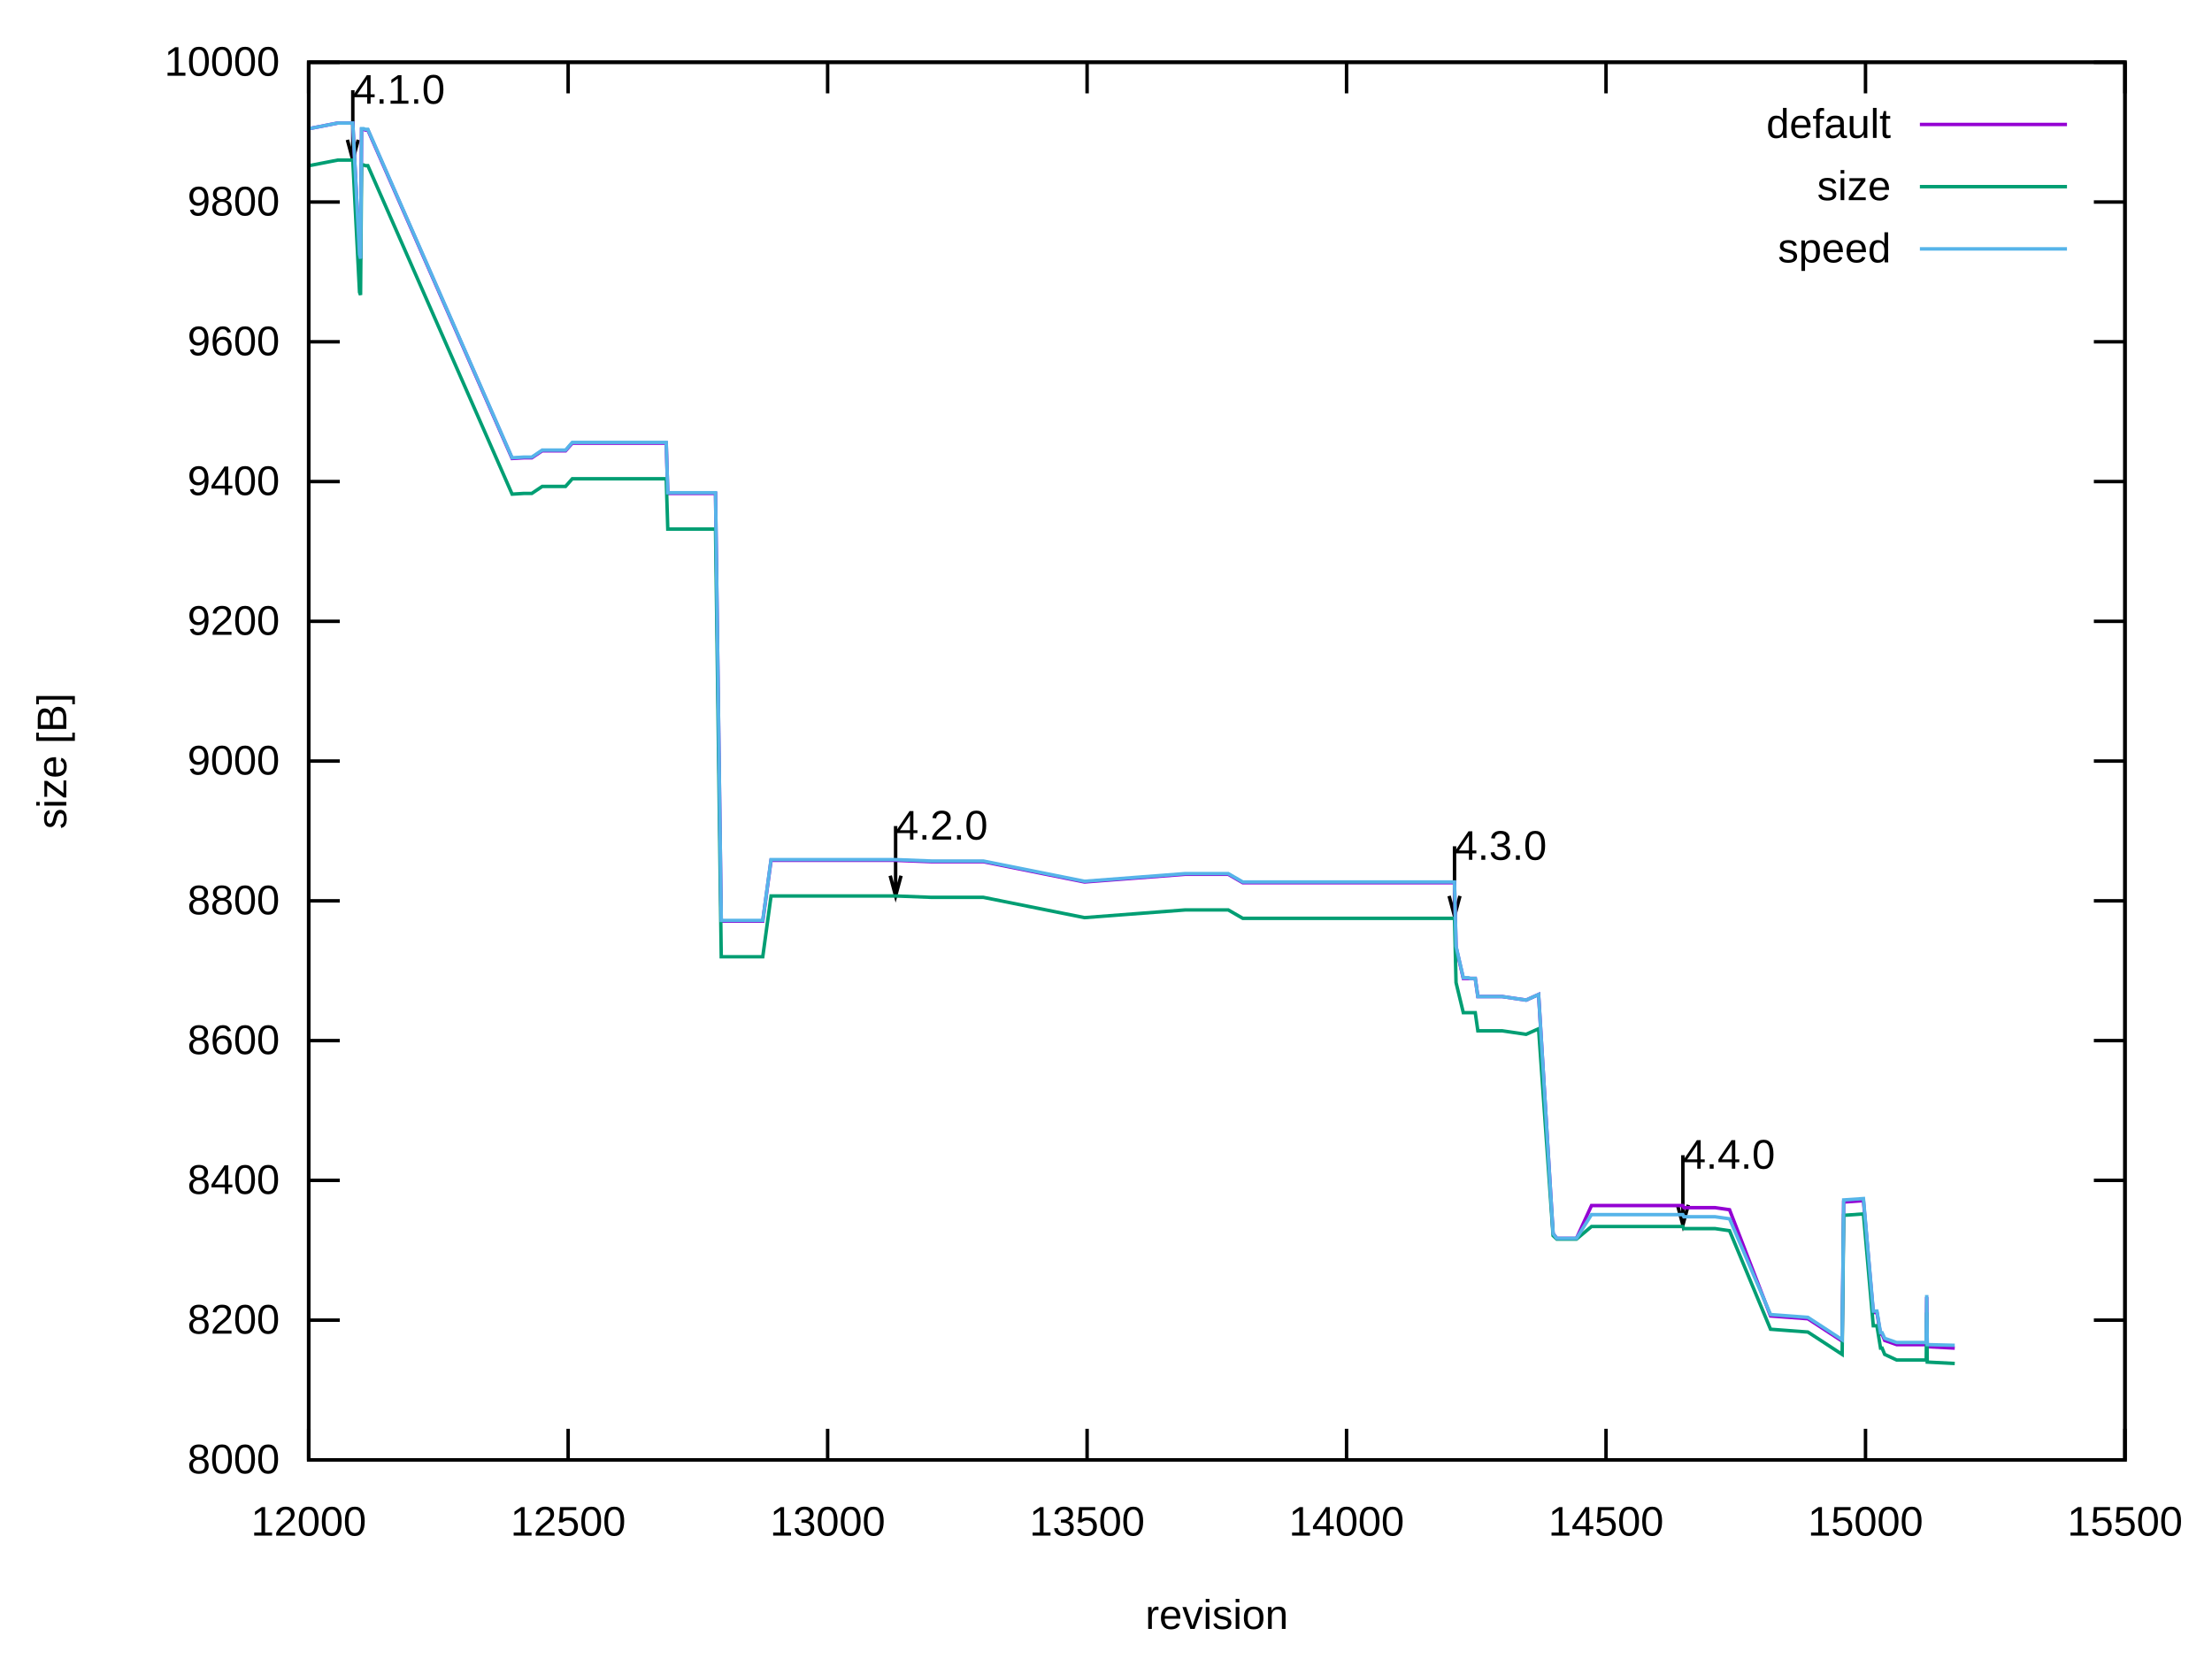
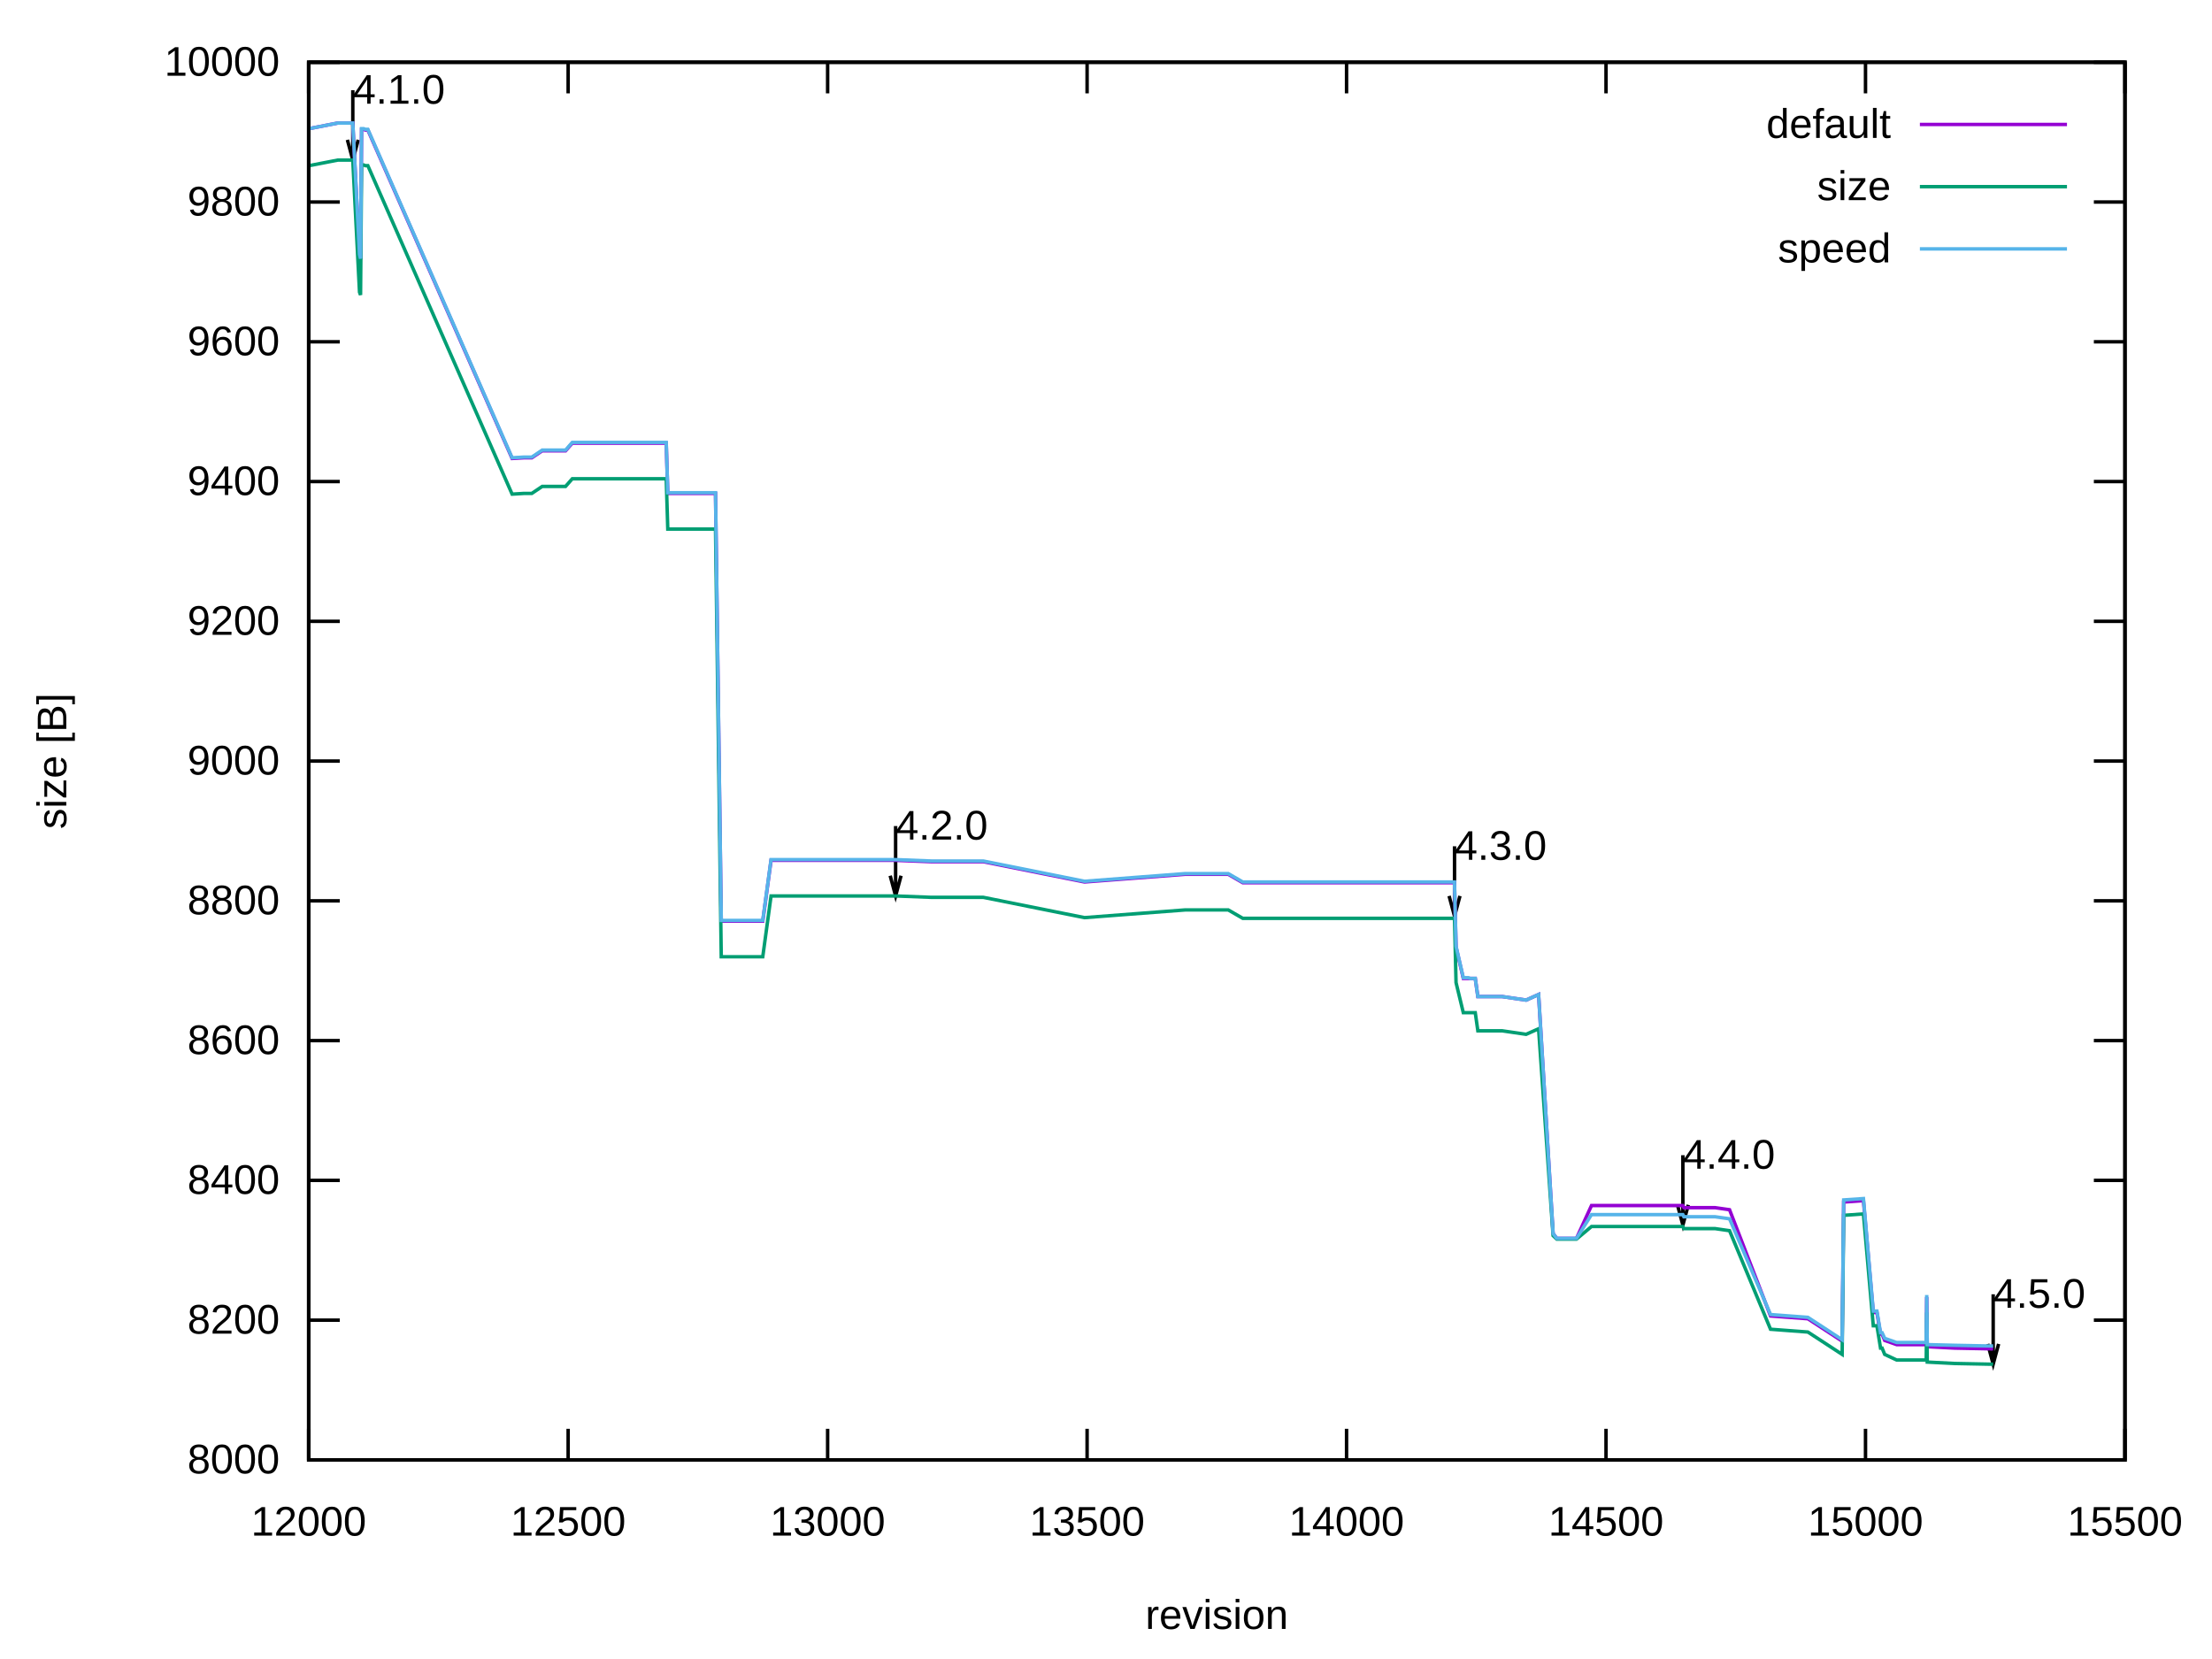
<svg xmlns="http://www.w3.org/2000/svg" xmlns:xlink="http://www.w3.org/1999/xlink" width="640" height="480" viewBox="0 0 640 480">
  <g id="gnuplot_canvas">
    <rect x="0" y="0" width="640" height="480" fill="none" />
    <defs>
      <circle id="gpDot" r="0.5" stroke-width="0.5" stroke="currentColor" />
      <path id="gpPt0" stroke-width="0.222" stroke="currentColor" d="M-1,0 h2 M0,-1 v2" />
      <path id="gpPt1" stroke-width="0.222" stroke="currentColor" d="M-1,-1 L1,1 M1,-1 L-1,1" />
      <path id="gpPt2" stroke-width="0.222" stroke="currentColor" d="M-1,0 L1,0 M0,-1 L0,1 M-1,-1 L1,1 M-1,1 L1,-1" />
      <rect id="gpPt3" stroke-width="0.222" stroke="currentColor" x="-1" y="-1" width="2" height="2" />
      <rect id="gpPt4" stroke-width="0.222" stroke="currentColor" fill="currentColor" x="-1" y="-1" width="2" height="2" />
      <circle id="gpPt5" stroke-width="0.222" stroke="currentColor" cx="0" cy="0" r="1" />
      <use xlink:href="#gpPt5" id="gpPt6" fill="currentColor" stroke="none" />
      <path id="gpPt7" stroke-width="0.222" stroke="currentColor" d="M0,-1.33 L-1.33,0.67 L1.33,0.67 z" />
      <use xlink:href="#gpPt7" id="gpPt8" fill="currentColor" stroke="none" />
      <use xlink:href="#gpPt7" id="gpPt9" stroke="currentColor" transform="rotate(180)" />
      <use xlink:href="#gpPt9" id="gpPt10" fill="currentColor" stroke="none" />
      <use xlink:href="#gpPt3" id="gpPt11" stroke="currentColor" transform="rotate(45)" />
      <use xlink:href="#gpPt11" id="gpPt12" fill="currentColor" stroke="none" />
      <path id="gpPt13" stroke-width="0.222" stroke="currentColor" d="M0,1.330 L1.265,0.411 L0.782,-1.067 L-0.782,-1.076 L-1.265,0.411 z" />
      <use xlink:href="#gpPt13" id="gpPt14" fill="currentColor" stroke="none" />
      <filter id="textbox" filterUnits="objectBoundingBox" x="0" y="0" height="1" width="1">
        <feFlood flood-color="white" flood-opacity="1" result="bgnd" />
        <feComposite in="SourceGraphic" in2="bgnd" operator="atop" />
      </filter>
      <filter id="greybox" filterUnits="objectBoundingBox" x="0" y="0" height="1" width="1">
        <feFlood flood-color="lightgrey" flood-opacity="1" result="grey" />
        <feComposite in="SourceGraphic" in2="grey" operator="atop" />
      </filter>
    </defs>
    <g fill="none" color="white" stroke="currentColor" stroke-width="1.00" stroke-linecap="butt" stroke-linejoin="miter">
</g>
    <g fill="none" color="black" stroke="currentColor" stroke-width="1.00" stroke-linecap="butt" stroke-linejoin="miter">
      <path stroke="black" d="M89.31,422.40 L98.31,422.40 M614.82,422.40 L605.82,422.40  " />
      <g transform="translate(80.92,426.30)" stroke="none" fill="black" font-family="Arial" font-size="12.00" text-anchor="end">
        <text>
          <tspan font-family="Arial"> 8000</tspan>
        </text>
      </g>
    </g>
    <g fill="none" color="black" stroke="currentColor" stroke-width="1.00" stroke-linecap="butt" stroke-linejoin="miter">
      <path stroke="black" d="M89.31,381.96 L98.31,381.96 M614.82,381.96 L605.82,381.96  " />
      <g transform="translate(80.92,385.86)" stroke="none" fill="black" font-family="Arial" font-size="12.00" text-anchor="end">
        <text>
          <tspan font-family="Arial"> 8200</tspan>
        </text>
      </g>
    </g>
    <g fill="none" color="black" stroke="currentColor" stroke-width="1.00" stroke-linecap="butt" stroke-linejoin="miter">
      <path stroke="black" d="M89.31,341.52 L98.31,341.52 M614.82,341.52 L605.82,341.52  " />
      <g transform="translate(80.92,345.42)" stroke="none" fill="black" font-family="Arial" font-size="12.00" text-anchor="end">
        <text>
          <tspan font-family="Arial"> 8400</tspan>
        </text>
      </g>
    </g>
    <g fill="none" color="black" stroke="currentColor" stroke-width="1.00" stroke-linecap="butt" stroke-linejoin="miter">
      <path stroke="black" d="M89.31,301.08 L98.31,301.08 M614.82,301.08 L605.82,301.08  " />
      <g transform="translate(80.92,304.98)" stroke="none" fill="black" font-family="Arial" font-size="12.00" text-anchor="end">
        <text>
          <tspan font-family="Arial"> 8600</tspan>
        </text>
      </g>
    </g>
    <g fill="none" color="black" stroke="currentColor" stroke-width="1.00" stroke-linecap="butt" stroke-linejoin="miter">
      <path stroke="black" d="M89.31,260.64 L98.31,260.64 M614.82,260.64 L605.82,260.64  " />
      <g transform="translate(80.92,264.54)" stroke="none" fill="black" font-family="Arial" font-size="12.00" text-anchor="end">
        <text>
          <tspan font-family="Arial"> 8800</tspan>
        </text>
      </g>
    </g>
    <g fill="none" color="black" stroke="currentColor" stroke-width="1.00" stroke-linecap="butt" stroke-linejoin="miter">
      <path stroke="black" d="M89.31,220.20 L98.31,220.20 M614.82,220.20 L605.82,220.20  " />
      <g transform="translate(80.92,224.10)" stroke="none" fill="black" font-family="Arial" font-size="12.00" text-anchor="end">
        <text>
          <tspan font-family="Arial"> 9000</tspan>
        </text>
      </g>
    </g>
    <g fill="none" color="black" stroke="currentColor" stroke-width="1.00" stroke-linecap="butt" stroke-linejoin="miter">
      <path stroke="black" d="M89.31,179.77 L98.31,179.77 M614.82,179.77 L605.82,179.77  " />
      <g transform="translate(80.92,183.67)" stroke="none" fill="black" font-family="Arial" font-size="12.00" text-anchor="end">
        <text>
          <tspan font-family="Arial"> 9200</tspan>
        </text>
      </g>
    </g>
    <g fill="none" color="black" stroke="currentColor" stroke-width="1.00" stroke-linecap="butt" stroke-linejoin="miter">
      <path stroke="black" d="M89.31,139.33 L98.31,139.33 M614.82,139.33 L605.82,139.33  " />
      <g transform="translate(80.92,143.23)" stroke="none" fill="black" font-family="Arial" font-size="12.00" text-anchor="end">
        <text>
          <tspan font-family="Arial"> 9400</tspan>
        </text>
      </g>
    </g>
    <g fill="none" color="black" stroke="currentColor" stroke-width="1.00" stroke-linecap="butt" stroke-linejoin="miter">
      <path stroke="black" d="M89.31,98.89 L98.31,98.89 M614.82,98.89 L605.82,98.89  " />
      <g transform="translate(80.92,102.79)" stroke="none" fill="black" font-family="Arial" font-size="12.00" text-anchor="end">
        <text>
          <tspan font-family="Arial"> 9600</tspan>
        </text>
      </g>
    </g>
    <g fill="none" color="black" stroke="currentColor" stroke-width="1.00" stroke-linecap="butt" stroke-linejoin="miter">
      <path stroke="black" d="M89.31,58.45 L98.31,58.45 M614.82,58.45 L605.82,58.45  " />
      <g transform="translate(80.92,62.35)" stroke="none" fill="black" font-family="Arial" font-size="12.00" text-anchor="end">
        <text>
          <tspan font-family="Arial"> 9800</tspan>
        </text>
      </g>
    </g>
    <g fill="none" color="black" stroke="currentColor" stroke-width="1.00" stroke-linecap="butt" stroke-linejoin="miter">
      <path stroke="black" d="M89.31,18.01 L98.31,18.01 M614.82,18.01 L605.82,18.01  " />
      <g transform="translate(80.92,21.91)" stroke="none" fill="black" font-family="Arial" font-size="12.00" text-anchor="end">
        <text>
          <tspan font-family="Arial"> 10000</tspan>
        </text>
      </g>
    </g>
    <g fill="none" color="black" stroke="currentColor" stroke-width="1.00" stroke-linecap="butt" stroke-linejoin="miter">
      <path stroke="black" d="M89.31,422.40 L89.31,413.40 M89.31,18.01 L89.31,27.01  " />
      <g transform="translate(89.31,444.30)" stroke="none" fill="black" font-family="Arial" font-size="12.00" text-anchor="middle">
        <text>
          <tspan font-family="Arial"> 12000</tspan>
        </text>
      </g>
    </g>
    <g fill="none" color="black" stroke="currentColor" stroke-width="1.00" stroke-linecap="butt" stroke-linejoin="miter">
      <path stroke="black" d="M164.38,422.40 L164.38,413.40 M164.38,18.01 L164.38,27.01  " />
      <g transform="translate(164.38,444.30)" stroke="none" fill="black" font-family="Arial" font-size="12.00" text-anchor="middle">
        <text>
          <tspan font-family="Arial"> 12500</tspan>
        </text>
      </g>
    </g>
    <g fill="none" color="black" stroke="currentColor" stroke-width="1.00" stroke-linecap="butt" stroke-linejoin="miter">
      <path stroke="black" d="M239.46,422.40 L239.46,413.40 M239.46,18.01 L239.46,27.01  " />
      <g transform="translate(239.46,444.30)" stroke="none" fill="black" font-family="Arial" font-size="12.00" text-anchor="middle">
        <text>
          <tspan font-family="Arial"> 13000</tspan>
        </text>
      </g>
    </g>
    <g fill="none" color="black" stroke="currentColor" stroke-width="1.00" stroke-linecap="butt" stroke-linejoin="miter">
      <path stroke="black" d="M314.53,422.40 L314.53,413.40 M314.53,18.01 L314.53,27.01  " />
      <g transform="translate(314.53,444.30)" stroke="none" fill="black" font-family="Arial" font-size="12.00" text-anchor="middle">
        <text>
          <tspan font-family="Arial"> 13500</tspan>
        </text>
      </g>
    </g>
    <g fill="none" color="black" stroke="currentColor" stroke-width="1.00" stroke-linecap="butt" stroke-linejoin="miter">
      <path stroke="black" d="M389.60,422.40 L389.60,413.40 M389.60,18.01 L389.60,27.01  " />
      <g transform="translate(389.60,444.30)" stroke="none" fill="black" font-family="Arial" font-size="12.00" text-anchor="middle">
        <text>
          <tspan font-family="Arial"> 14000</tspan>
        </text>
      </g>
    </g>
    <g fill="none" color="black" stroke="currentColor" stroke-width="1.00" stroke-linecap="butt" stroke-linejoin="miter">
      <path stroke="black" d="M464.67,422.40 L464.67,413.40 M464.67,18.01 L464.67,27.01  " />
      <g transform="translate(464.67,444.30)" stroke="none" fill="black" font-family="Arial" font-size="12.00" text-anchor="middle">
        <text>
          <tspan font-family="Arial"> 14500</tspan>
        </text>
      </g>
    </g>
    <g fill="none" color="black" stroke="currentColor" stroke-width="1.00" stroke-linecap="butt" stroke-linejoin="miter">
      <path stroke="black" d="M539.75,422.40 L539.75,413.40 M539.75,18.01 L539.75,27.01  " />
      <g transform="translate(539.75,444.30)" stroke="none" fill="black" font-family="Arial" font-size="12.00" text-anchor="middle">
        <text>
          <tspan font-family="Arial"> 15000</tspan>
        </text>
      </g>
    </g>
    <g fill="none" color="black" stroke="currentColor" stroke-width="1.00" stroke-linecap="butt" stroke-linejoin="miter">
      <path stroke="black" d="M614.82,422.40 L614.82,413.40 M614.82,18.01 L614.82,27.01  " />
      <g transform="translate(614.82,444.30)" stroke="none" fill="black" font-family="Arial" font-size="12.00" text-anchor="middle">
        <text>
          <tspan font-family="Arial"> 15500</tspan>
        </text>
      </g>
    </g>
    <g fill="none" color="black" stroke="currentColor" stroke-width="1.00" stroke-linecap="butt" stroke-linejoin="miter">
</g>
    <g fill="none" color="black" stroke="currentColor" stroke-width="1.00" stroke-linecap="butt" stroke-linejoin="miter">
      <path stroke="black" d="M89.31,18.01 L89.31,422.40 L614.82,422.40 L614.82,18.01 L89.31,18.01 Z  " />
      <g transform="translate(102.07,30.00)" stroke="none" fill="black" font-family="Arial" font-size="12.00" text-anchor="start">
        <text>
          <tspan font-family="Arial">4.1.0</tspan>
        </text>
      </g>
      <g transform="translate(259.12,242.91)" stroke="none" fill="black" font-family="Arial" font-size="12.00" text-anchor="start">
        <text>
          <tspan font-family="Arial">4.2.0</tspan>
        </text>
      </g>
      <g transform="translate(420.83,248.77)" stroke="none" fill="black" font-family="Arial" font-size="12.00" text-anchor="start">
        <text>
          <tspan font-family="Arial">4.3.0</tspan>
        </text>
      </g>
      <g transform="translate(486.90,338.14)" stroke="none" fill="black" font-family="Arial" font-size="12.00" text-anchor="start">
        <text>
          <tspan font-family="Arial">4.4.0</tspan>
        </text>
      </g>
+       <g transform="translate(576.68,378.38)" stroke="none" fill="black" font-family="Arial" font-size="12.00" text-anchor="start">
+         <text>
+           <tspan font-family="Arial">4.5.0</tspan>
+         </text>
+       </g>
    </g>
    <g fill="none" color="black" stroke="currentColor" stroke-width="1.00" stroke-linecap="butt" stroke-linejoin="miter">
      <path stroke="black" d="M100.51,40.46 L102.08,46.31 L103.65,40.46 M102.08,26.09 L102.08,46.31  " />
    </g>
    <g fill="none" color="black" stroke="currentColor" stroke-width="1.00" stroke-linecap="butt" stroke-linejoin="miter">
      <path stroke="black" d="M257.56,253.37 L259.13,259.22 L260.70,253.37 M259.13,239.00 L259.13,259.22  " />
    </g>
    <g fill="none" color="black" stroke="currentColor" stroke-width="1.00" stroke-linecap="butt" stroke-linejoin="miter">
      <path stroke="black" d="M419.27,259.23 L420.84,265.08 L422.41,259.23 M420.84,244.86 L420.84,265.08  " />
    </g>
    <g fill="none" color="black" stroke="currentColor" stroke-width="1.00" stroke-linecap="butt" stroke-linejoin="miter">
      <path stroke="black" d="M485.34,348.60 L486.91,354.45 L488.48,348.60 M486.91,334.23 L486.91,354.45  " />
+     </g>
+     <g fill="none" color="black" stroke="currentColor" stroke-width="1.00" stroke-linecap="butt" stroke-linejoin="miter">
+       <path stroke="black" d="M575.12,388.84 L576.69,394.69 L578.26,388.84 M576.69,374.47 L576.69,394.69  " />
    </g>
    <g fill="none" color="black" stroke="currentColor" stroke-width="1.00" stroke-linecap="butt" stroke-linejoin="miter">
</g>
    <g id="gnuplot_plot_1">
      <g fill="none" color="black" stroke="currentColor" stroke-width="1.00" stroke-linecap="butt" stroke-linejoin="miter">
        <g transform="translate(547.09,39.91)" stroke="none" fill="black" font-family="Arial" font-size="12.00" text-anchor="end">
          <text>
            <tspan font-family="Arial">default</tspan>
          </text>
        </g>
      </g>
      <g fill="none" color="black" stroke="currentColor" stroke-width="1.00" stroke-linecap="butt" stroke-linejoin="miter">
-         <path stroke="rgb(148,   0, 211)" d="M555.48,36.01 L598.04,36.01 M89.46,37.22 L97.72,35.60 L102.07,35.60 L104.02,73.82 L104.32,75.03 L104.62,37.42   L105.23,37.42 L105.68,37.62 L106.43,37.62 L148.17,132.65 L151.62,132.45 L153.87,132.45 L156.88,130.43 L158.98,130.43   L162.58,130.43 L163.63,130.43 L165.58,128.21 L185.70,128.21 L190.36,128.21 L192.76,128.21 L193.21,142.76 L201.32,142.76   L207.02,142.76 L208.68,266.51 L213.48,266.51 L218.74,266.51 L220.69,266.51 L223.09,248.92 L224.44,248.92 L234.80,248.92   L259.12,248.92 L269.48,249.32 L284.50,249.32 L313.78,255.18 L342.91,252.96 L344.41,252.96 L345.91,252.96 L351.76,252.96   L355.37,252.96 L359.57,255.39 L374.59,255.39 L389.60,255.39 L417.23,255.39 L420.83,255.39 L421.28,273.99 L423.38,283.09   L424.89,283.09 L425.34,283.09 L426.54,283.09 L426.84,283.09 L427.59,288.34 L434.65,288.34 L441.55,289.36 L445.16,287.74   L449.36,356.89 L450.41,358.30 L456.12,358.30 L460.47,348.80 L466.18,348.80 L468.88,348.80 L486.90,348.80 L487.20,349.41   L496.20,349.41 L500.41,350.01 L512.27,380.75 L523.08,381.56 L532.99,388.03 L533.44,347.79 L539.15,347.39 L542.00,379.74   L543.05,379.74 L544.10,386.00 L544.55,386.00 L545.30,387.82 L548.76,389.04 L553.71,389.04 L555.36,389.04 L557.31,389.04   L557.46,375.29 L557.61,389.64 L565.57,390.05  " />
+         <path stroke="rgb(148,   0, 211)" d="M555.48,36.01 L598.04,36.01 M89.46,37.22 L97.72,35.60 L102.07,35.60 L104.02,73.82 L104.32,75.03 L104.62,37.42   L105.23,37.42 L105.68,37.62 L106.43,37.62 L148.17,132.65 L151.62,132.45 L153.87,132.45 L156.88,130.43 L158.98,130.43   L162.58,130.43 L163.63,130.43 L165.58,128.21 L185.70,128.21 L190.36,128.21 L192.76,128.21 L193.21,142.76 L201.32,142.76   L207.02,142.76 L208.68,266.51 L213.48,266.51 L218.74,266.51 L220.69,266.51 L223.09,248.92 L224.44,248.92 L234.80,248.92   L259.12,248.92 L269.48,249.32 L284.50,249.32 L313.78,255.18 L342.91,252.96 L344.41,252.96 L345.91,252.96 L351.76,252.96   L355.37,252.96 L359.57,255.39 L374.59,255.39 L389.60,255.39 L417.23,255.39 L420.83,255.39 L421.28,273.99 L423.38,283.09   L424.89,283.09 L425.34,283.09 L426.54,283.09 L426.84,283.09 L427.59,288.34 L434.65,288.34 L441.55,289.36 L445.16,287.74   L449.36,356.89 L450.41,358.30 L456.12,358.30 L460.47,348.80 L466.18,348.80 L468.88,348.80 L486.90,348.80 L487.20,349.41   L496.20,349.41 L500.41,350.01 L512.27,380.75 L523.08,381.56 L532.99,388.03 L533.44,347.79 L539.15,347.39 L542.00,379.74   L543.05,379.74 L544.10,386.00 L544.55,386.00 L545.30,387.82 L548.76,389.04 L553.71,389.04 L555.36,389.04 L557.31,389.04   L557.46,375.29 L557.61,389.64 L565.57,390.05 L575.78,390.25 L576.68,390.25  " />
      </g>
    </g>
    <g id="gnuplot_plot_2">
      <g fill="none" color="black" stroke="currentColor" stroke-width="1.00" stroke-linecap="butt" stroke-linejoin="miter">
        <g transform="translate(547.09,57.91)" stroke="none" fill="black" font-family="Arial" font-size="12.00" text-anchor="end">
          <text>
            <tspan font-family="Arial">size</tspan>
          </text>
        </g>
      </g>
      <g fill="none" color="black" stroke="currentColor" stroke-width="1.00" stroke-linecap="butt" stroke-linejoin="miter">
-         <path stroke="rgb(  0, 158, 115)" d="M555.48,54.01 L598.04,54.01 M89.46,47.93 L97.72,46.32 L102.07,46.32 L104.02,84.53 L104.32,85.34 L104.62,47.73   L105.23,47.73 L105.68,47.93 L106.43,47.93 L148.17,142.97 L151.62,142.76 L153.87,142.76 L156.88,140.74 L158.98,140.74   L162.58,140.74 L163.63,140.74 L165.58,138.52 L185.70,138.52 L190.36,138.52 L192.76,138.52 L193.21,153.08 L201.32,153.08   L207.02,153.08 L208.68,276.82 L213.48,276.82 L218.74,276.82 L220.69,276.82 L223.09,259.23 L224.44,259.23 L234.80,259.23   L259.12,259.23 L269.48,259.63 L284.50,259.63 L313.78,265.50 L342.91,263.27 L344.41,263.27 L345.91,263.27 L351.76,263.27   L355.37,263.27 L359.57,265.70 L374.59,265.70 L389.60,265.70 L417.23,265.70 L420.83,265.70 L421.28,284.30 L423.38,293.00   L424.89,293.00 L425.34,293.00 L426.54,293.00 L426.84,293.00 L427.59,298.25 L434.65,298.25 L441.55,299.26 L445.16,297.65   L449.36,357.50 L450.41,358.51 L456.12,358.51 L460.47,354.87 L466.18,354.87 L468.88,354.87 L486.90,354.87 L487.20,355.47   L496.20,355.47 L500.41,356.08 L512.27,384.59 L523.08,385.40 L532.99,391.87 L533.44,351.63 L539.15,351.23 L542.00,383.58   L543.05,383.58 L544.10,390.05 L544.55,390.05 L545.30,391.87 L548.76,393.49 L553.71,393.49 L555.36,393.49 L557.31,393.49   L557.46,379.74 L557.61,394.09 L565.57,394.50  " />
+         <path stroke="rgb(  0, 158, 115)" d="M555.48,54.01 L598.04,54.01 M89.46,47.93 L97.72,46.32 L102.07,46.32 L104.02,84.53 L104.32,85.34 L104.62,47.73   L105.23,47.73 L105.68,47.93 L106.43,47.93 L148.17,142.97 L151.62,142.76 L153.87,142.76 L156.88,140.74 L158.98,140.74   L162.58,140.74 L163.63,140.74 L165.58,138.52 L185.70,138.52 L190.36,138.52 L192.76,138.52 L193.21,153.08 L201.32,153.08   L207.02,153.08 L208.68,276.82 L213.48,276.82 L218.74,276.82 L220.69,276.82 L223.09,259.23 L224.44,259.23 L234.80,259.23   L259.12,259.23 L269.48,259.63 L284.50,259.63 L313.78,265.50 L342.91,263.27 L344.41,263.27 L345.91,263.27 L351.76,263.27   L355.37,263.27 L359.57,265.70 L374.59,265.70 L389.60,265.70 L417.23,265.70 L420.83,265.70 L421.28,284.30 L423.38,293.00   L424.89,293.00 L425.34,293.00 L426.54,293.00 L426.84,293.00 L427.59,298.25 L434.65,298.25 L441.55,299.26 L445.16,297.65   L449.36,357.50 L450.41,358.51 L456.12,358.51 L460.47,354.87 L466.18,354.87 L468.88,354.87 L486.90,354.87 L487.20,355.47   L496.20,355.47 L500.41,356.08 L512.27,384.59 L523.08,385.40 L532.99,391.87 L533.44,351.63 L539.15,351.23 L542.00,383.58   L543.05,383.58 L544.10,390.05 L544.55,390.05 L545.30,391.87 L548.76,393.49 L553.71,393.49 L555.36,393.49 L557.31,393.49   L557.46,379.74 L557.61,394.09 L565.57,394.50 L575.78,394.70 L576.68,394.70  " />
      </g>
    </g>
    <g id="gnuplot_plot_3">
      <g fill="none" color="black" stroke="currentColor" stroke-width="1.00" stroke-linecap="butt" stroke-linejoin="miter">
        <g transform="translate(547.09,75.91)" stroke="none" fill="black" font-family="Arial" font-size="12.00" text-anchor="end">
          <text>
            <tspan font-family="Arial">speed</tspan>
          </text>
        </g>
      </g>
      <g fill="none" color="black" stroke="currentColor" stroke-width="1.00" stroke-linecap="butt" stroke-linejoin="miter">
-         <path stroke="rgb( 86, 180, 233)" d="M555.48,72.01 L598.04,72.01 M89.46,37.22 L97.72,35.60 L102.07,35.60 L104.02,73.61 L104.32,74.83 L104.62,37.22   L105.23,37.22 L105.68,37.42 L106.43,37.42 L148.17,132.45 L151.62,132.25 L153.87,132.25 L156.88,130.23 L158.98,130.23   L162.58,130.23 L163.63,130.23 L165.58,128.00 L185.70,128.00 L190.36,128.00 L192.76,128.00 L193.21,142.56 L201.32,142.56   L207.02,142.56 L208.68,266.31 L213.48,266.31 L218.74,266.31 L220.69,266.31 L223.09,248.71 L224.44,248.71 L234.80,248.71   L259.12,248.71 L269.48,249.12 L284.50,249.12 L313.78,254.98 L342.91,252.76 L344.41,252.76 L345.91,252.76 L351.76,252.76   L355.37,252.76 L359.57,255.18 L374.59,255.18 L389.60,255.18 L417.23,255.18 L420.83,255.18 L421.28,273.79 L423.38,282.89   L424.89,282.89 L425.34,283.09 L426.54,283.09 L426.84,283.09 L427.59,288.34 L434.65,288.34 L441.55,289.36 L445.16,287.74   L449.36,356.89 L450.41,358.30 L456.12,358.30 L460.47,351.43 L466.18,351.43 L468.88,351.43 L486.90,351.43 L487.20,352.04   L496.20,352.04 L500.41,352.64 L512.27,380.34 L523.08,381.15 L532.99,387.62 L533.44,347.18 L539.15,346.78 L542.00,379.33   L543.05,379.33 L544.10,385.60 L544.55,385.60 L545.30,387.22 L548.76,388.43 L553.71,388.43 L555.36,388.43 L557.31,388.43   L557.46,374.68 L557.61,389.04 L565.57,389.24  " />
+         <path stroke="rgb( 86, 180, 233)" d="M555.48,72.01 L598.04,72.01 M89.46,37.22 L97.72,35.60 L102.07,35.60 L104.02,73.61 L104.32,74.83 L104.62,37.22   L105.23,37.22 L105.68,37.42 L106.43,37.42 L148.17,132.45 L151.62,132.25 L153.87,132.25 L156.88,130.23 L158.98,130.23   L162.58,130.23 L163.63,130.23 L165.58,128.00 L185.70,128.00 L190.36,128.00 L192.76,128.00 L193.21,142.56 L201.32,142.56   L207.02,142.56 L208.68,266.31 L213.48,266.31 L218.74,266.31 L220.69,266.31 L223.09,248.71 L224.44,248.71 L234.80,248.71   L259.12,248.71 L269.48,249.12 L284.50,249.12 L313.78,254.98 L342.91,252.76 L344.41,252.76 L345.91,252.76 L351.76,252.76   L355.37,252.76 L359.57,255.18 L374.59,255.18 L389.60,255.18 L417.23,255.18 L420.83,255.18 L421.28,273.79 L423.38,282.89   L424.89,282.89 L425.34,283.09 L426.54,283.09 L426.84,283.09 L427.59,288.34 L434.65,288.34 L441.55,289.36 L445.16,287.74   L449.36,356.89 L450.41,358.30 L456.12,358.30 L460.47,351.43 L466.18,351.43 L468.88,351.43 L486.90,351.43 L487.20,352.04   L496.20,352.04 L500.41,352.64 L512.27,380.34 L523.08,381.15 L532.99,387.62 L533.44,347.18 L539.15,346.78 L542.00,379.33   L543.05,379.33 L544.10,385.60 L544.55,385.60 L545.30,387.22 L548.76,388.43 L553.71,388.43 L555.36,388.43 L557.31,388.43   L557.46,374.68 L557.61,389.04 L565.57,389.24 L575.78,389.44 L576.68,389.44  " />
      </g>
    </g>
    <g fill="none" color="white" stroke="rgb( 86, 180, 233)" stroke-width="2.00" stroke-linecap="butt" stroke-linejoin="miter">
</g>
    <g fill="none" color="black" stroke="currentColor" stroke-width="2.00" stroke-linecap="butt" stroke-linejoin="miter">
</g>
    <g fill="none" color="black" stroke="black" stroke-width="1.00" stroke-linecap="butt" stroke-linejoin="miter">
</g>
    <g fill="none" color="black" stroke="currentColor" stroke-width="1.00" stroke-linecap="butt" stroke-linejoin="miter">
      <path stroke="black" d="M89.31,18.01 L89.31,422.40 L614.82,422.40 L614.82,18.01 L89.31,18.01 Z  " />
      <g transform="translate(19.18,220.21) rotate(270.00)" stroke="none" fill="black" font-family="Arial" font-size="12.00" text-anchor="middle">
        <text>
          <tspan font-family="Arial">size [B]</tspan>
        </text>
      </g>
    </g>
    <g fill="none" color="black" stroke="currentColor" stroke-width="1.00" stroke-linecap="butt" stroke-linejoin="miter">
      <g transform="translate(352.06,471.30)" stroke="none" fill="black" font-family="Arial" font-size="12.00" text-anchor="middle">
        <text>
          <tspan font-family="Arial">revision</tspan>
        </text>
      </g>
    </g>
    <g fill="none" color="black" stroke="currentColor" stroke-width="1.00" stroke-linecap="butt" stroke-linejoin="miter">
</g>
    <g fill="none" color="black" stroke="currentColor" stroke-width="1.00" stroke-linecap="butt" stroke-linejoin="miter">
</g>
  </g>
</svg>
